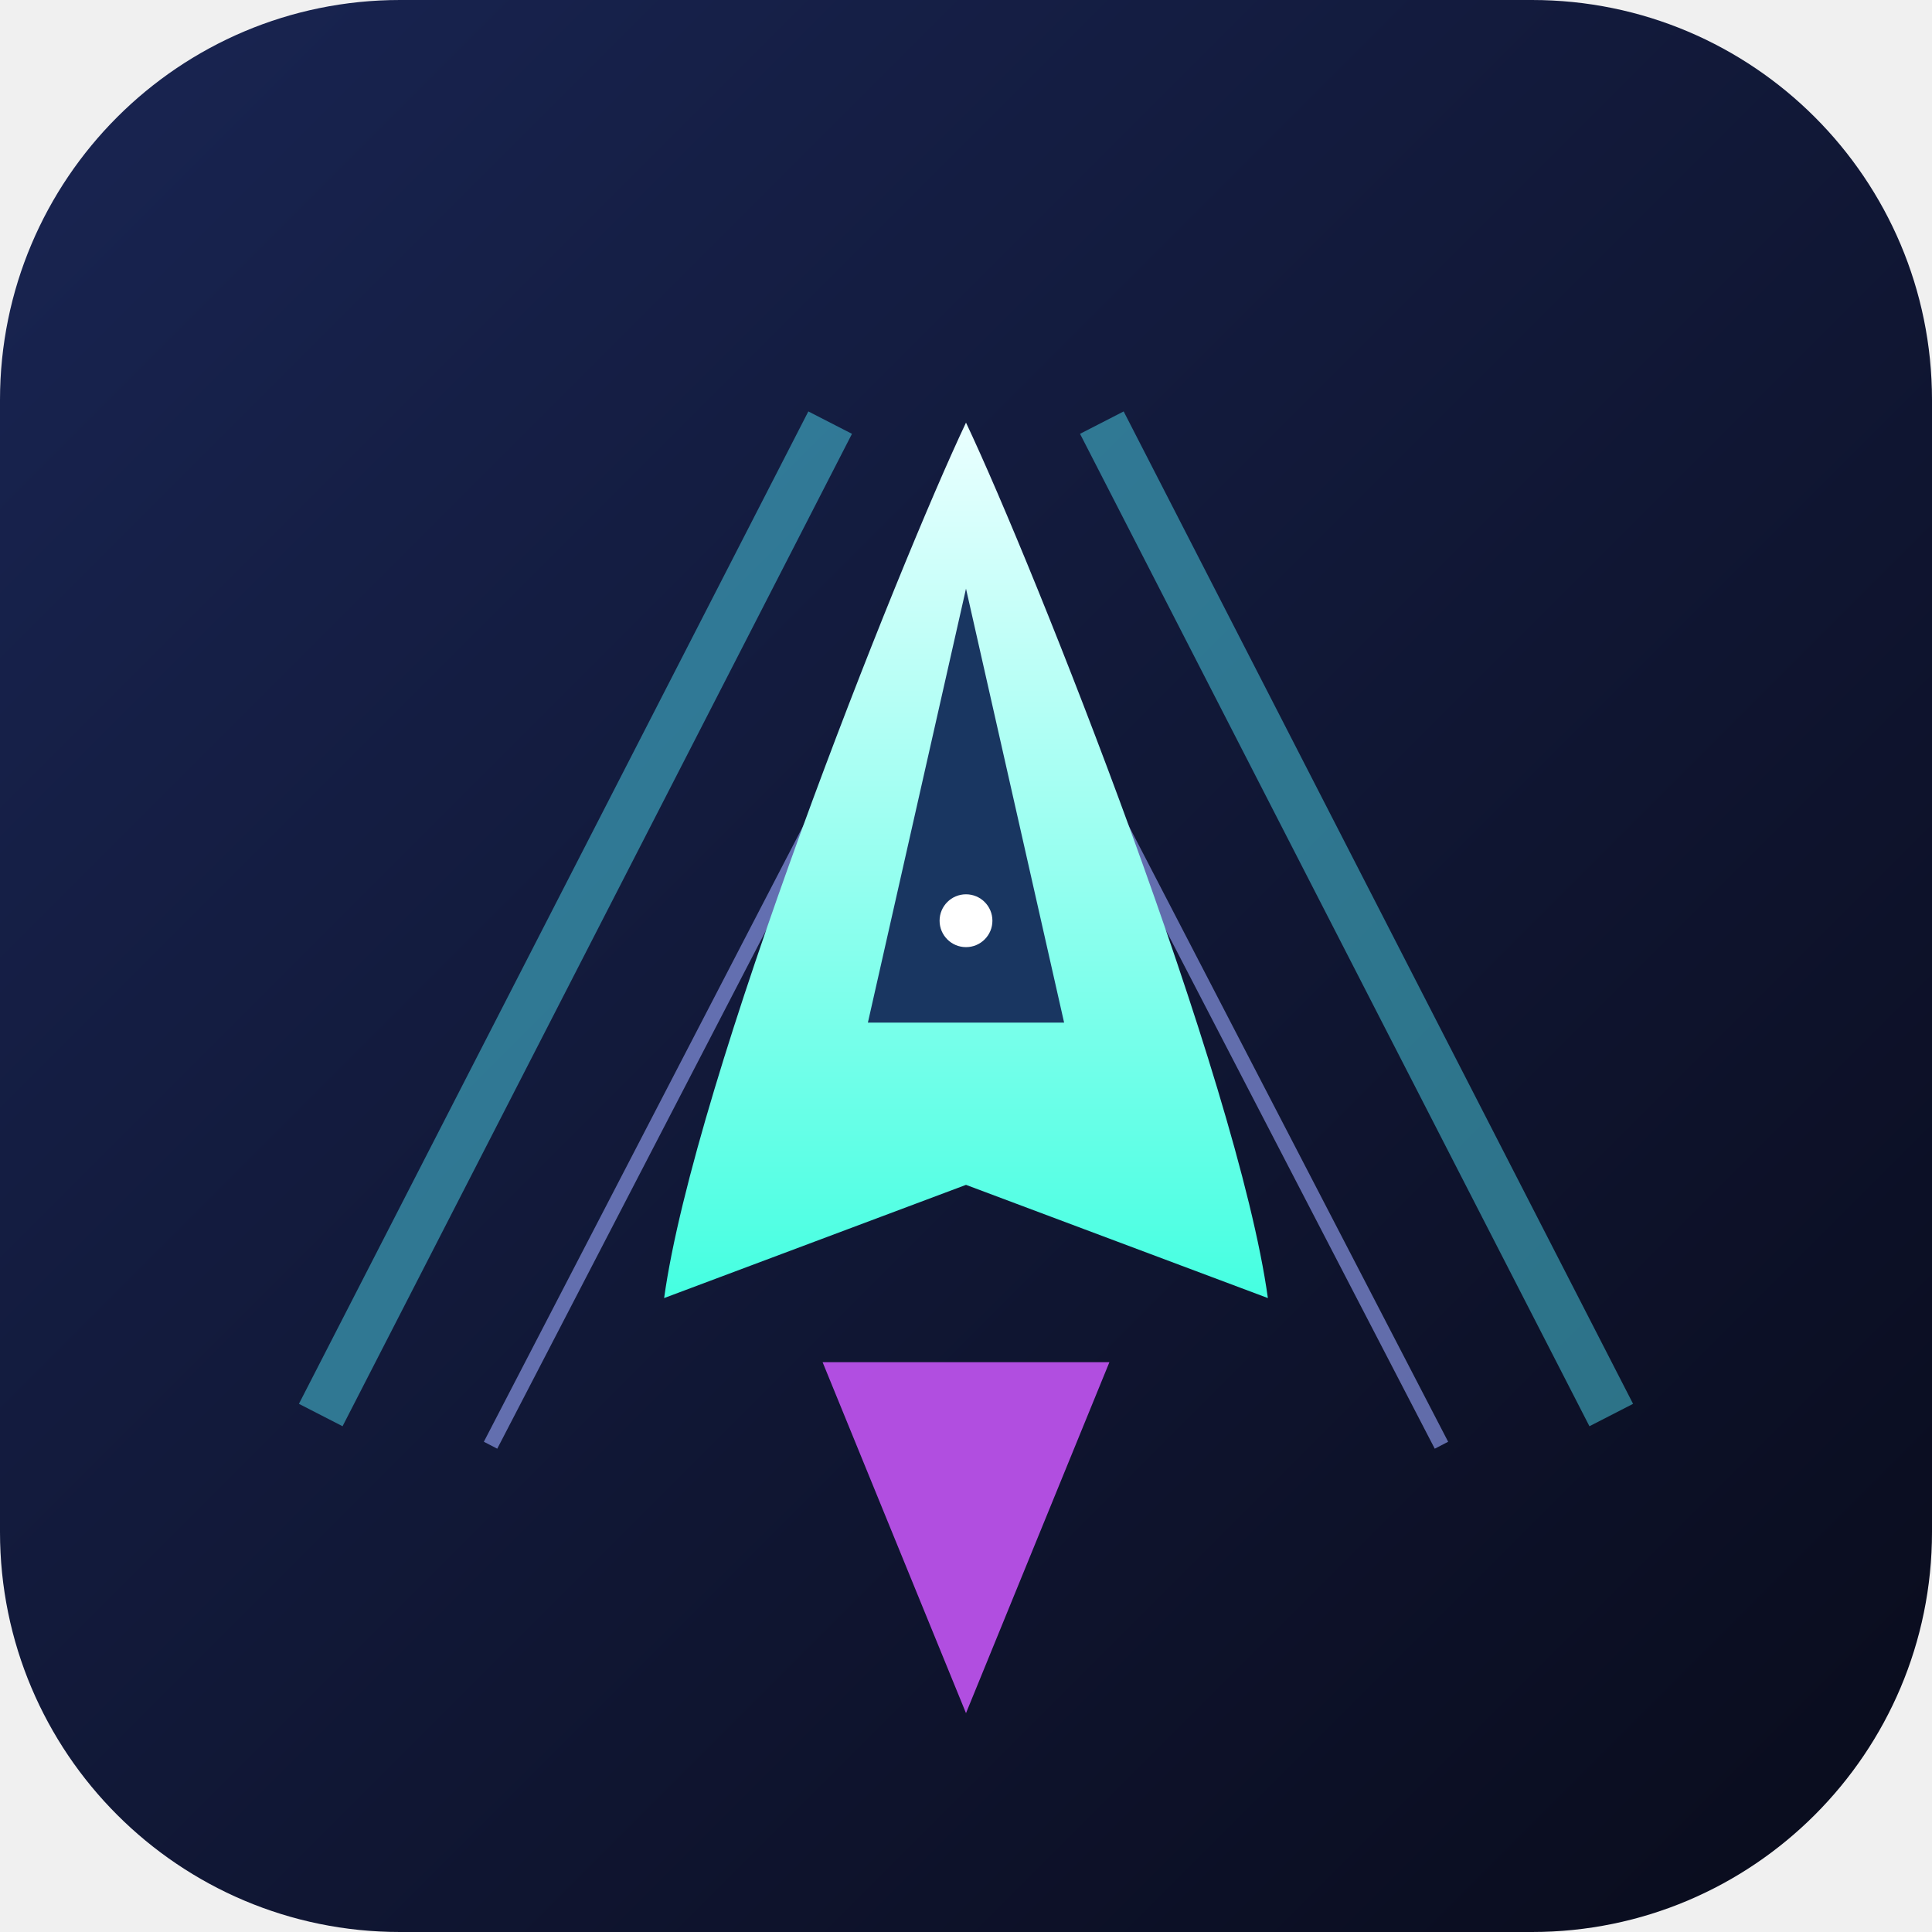
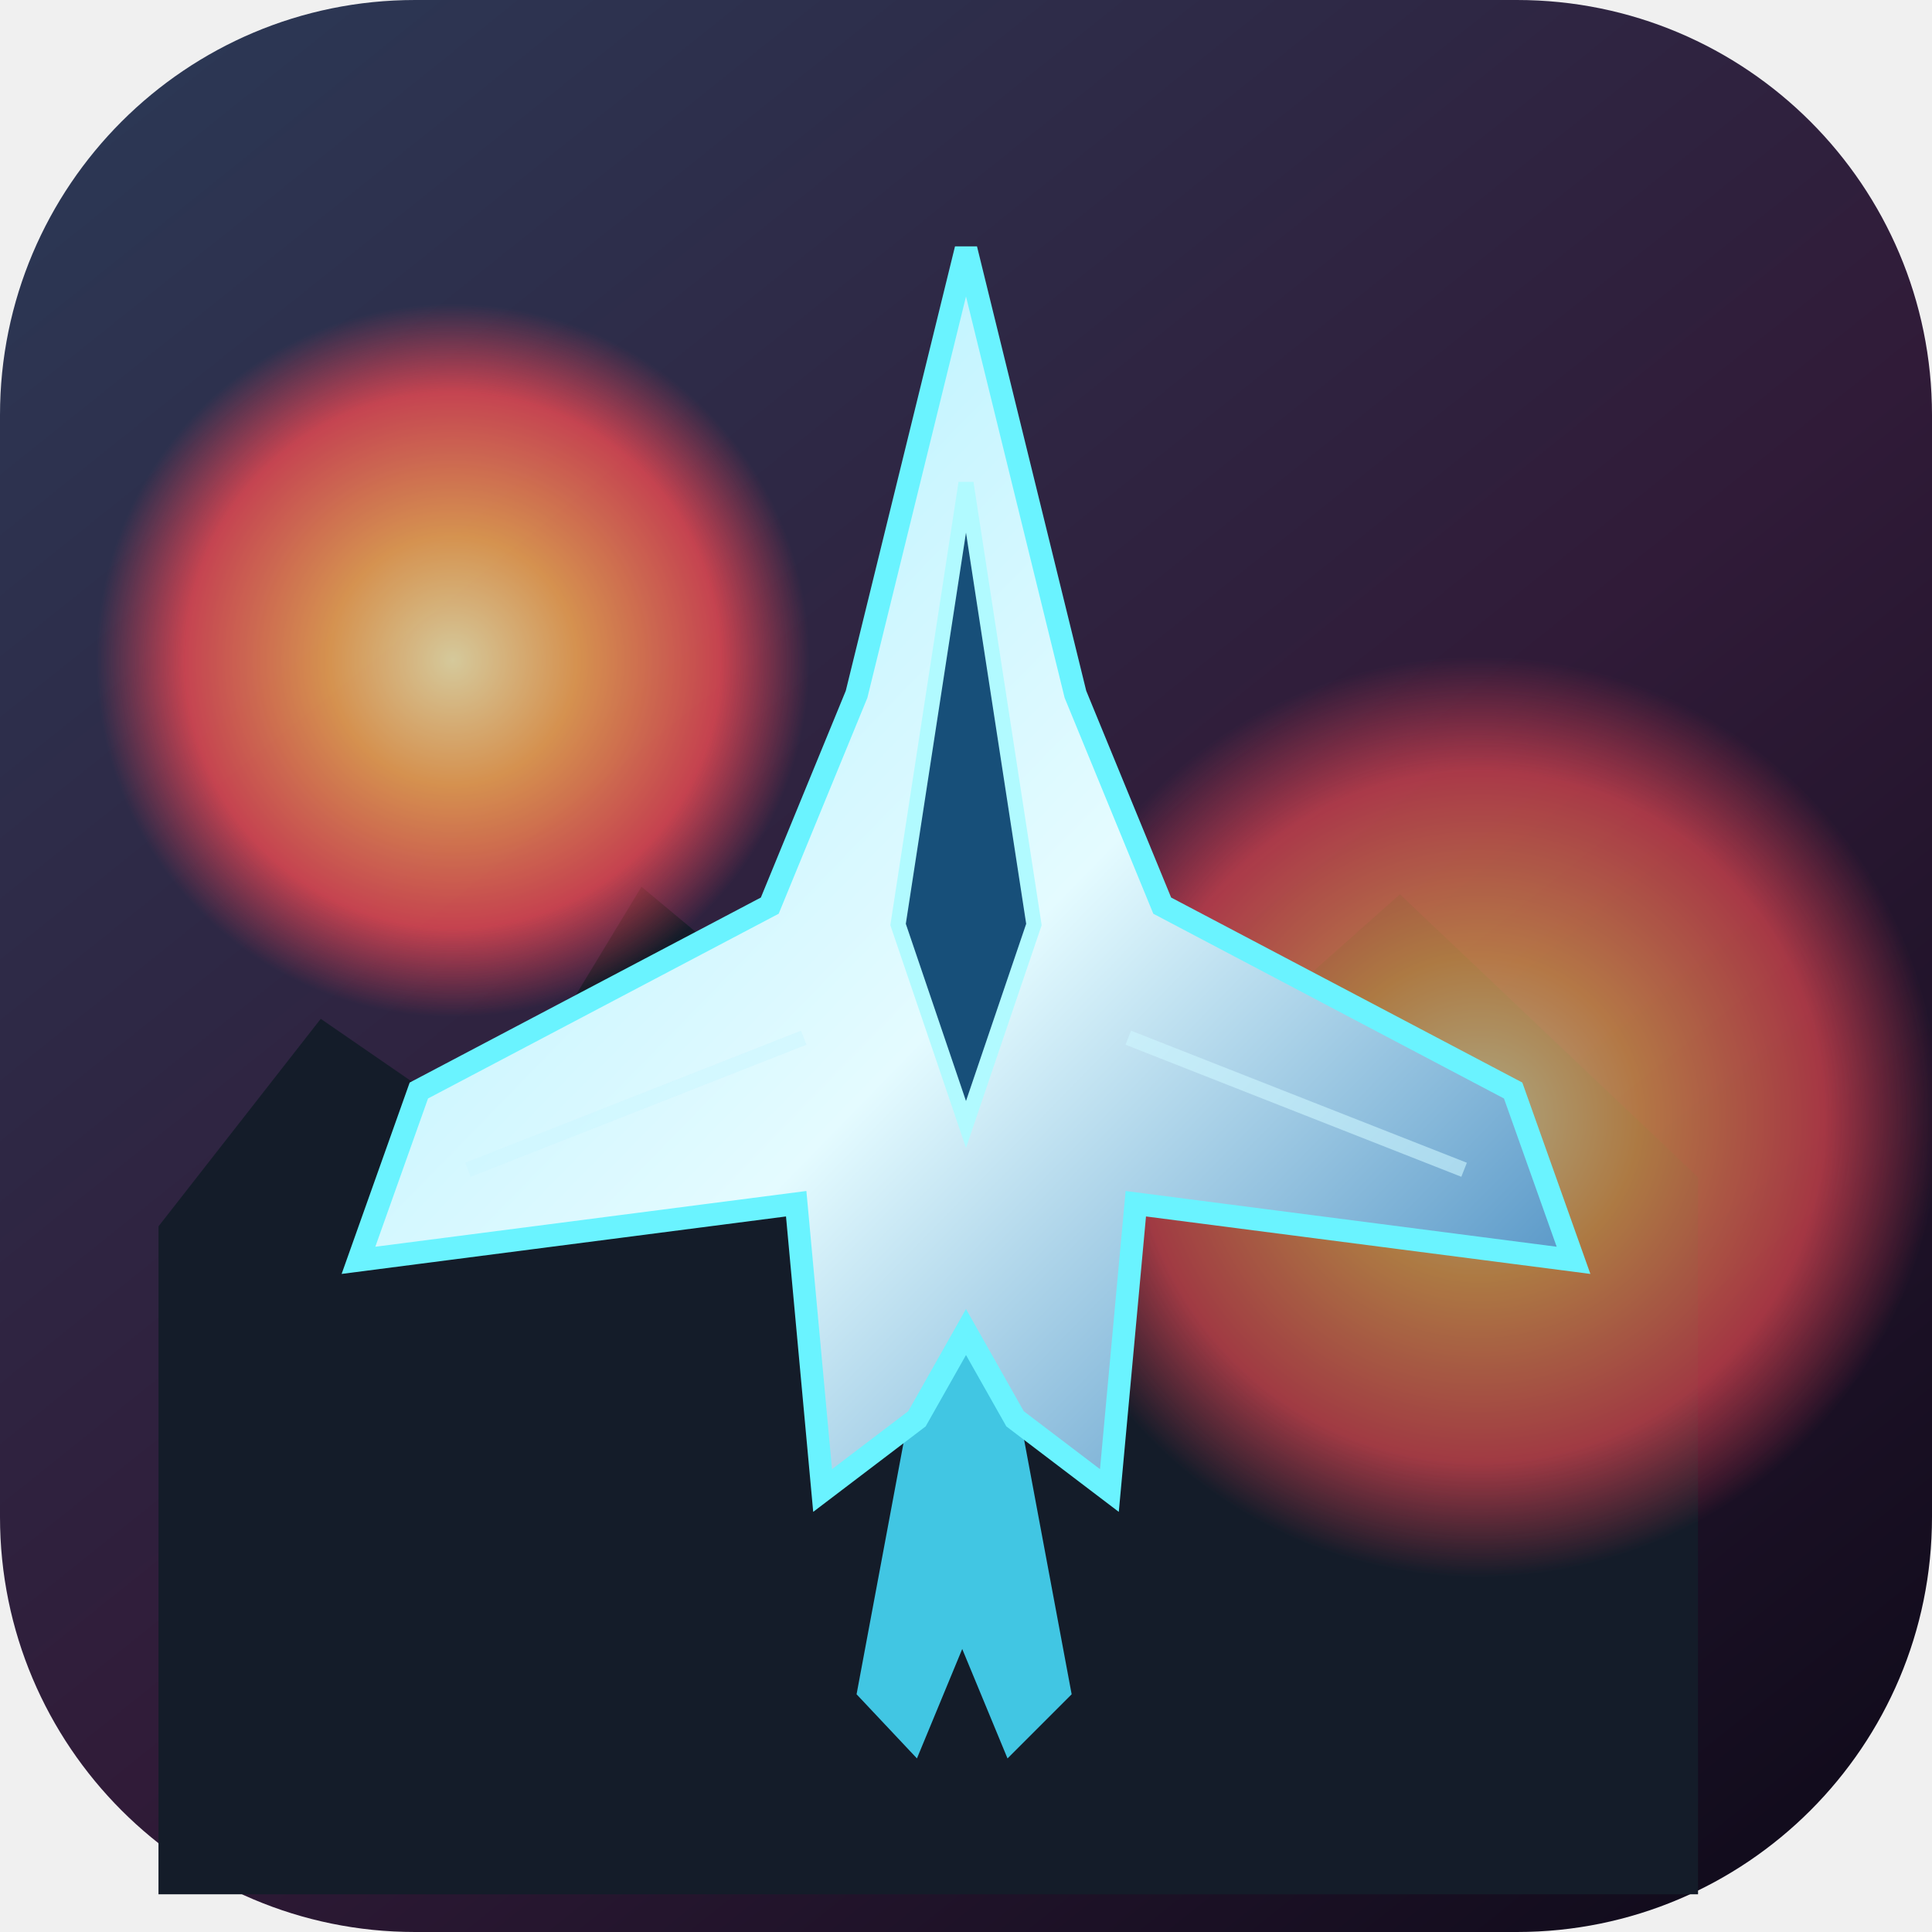
<svg xmlns="http://www.w3.org/2000/svg" viewBox="0 0 512 512">
  <defs>
-     <linearGradient id="bg" x1="0" y1="0" x2="1" y2="1">
-       <stop stop-color="#192553" />
-       <stop offset="1" stop-color="#090b1b" />
+     <linearGradient id="bg" x1=".1" y1="0" x2=".9" y2="1">
+       <stop stop-color="#2c3855" />
+       <stop offset=".55" stop-color="#301b38" />
+       <stop offset="1" stop-color="#100b1b" />
    </linearGradient>
-     <linearGradient id="ship" x1="0" y1="0" x2="0" y2="1">
-       <stop stop-color="#eaffff" />
-       <stop offset="1" stop-color="#45ffe1" />
+     <linearGradient id="jet" x1="0" y1="0" x2="1" y2="1">
+       <stop stop-color="#a7eeff" />
+       <stop offset=".55" stop-color="#e4fbff" />
+       <stop offset="1" stop-color="#367fba" />
    </linearGradient>
+     <radialGradient id="blast">
+       <stop stop-color="#fff1b0" />
+       <stop offset=".35" stop-color="#ffab51" />
+       <stop offset=".75" stop-color="#eb4a52" />
+       <stop offset="1" stop-color="#f8425900" />
+     </radialGradient>
  </defs>
-   <rect width="512" height="512" rx="106" fill="url(#bg)" />
-   <path d="M85 375 220 112M427 375 292 112" stroke="#55eaff" stroke-width="13" opacity=".45" />
-   <path d="M130 383 228 194M382 383 284 194" stroke="#9aa8ff" stroke-width="4" opacity=".6" />
-   <path d="M256 112c-18 38-72 174-80 232l80-30 80 30c-8-58-62-194-80-232Z" fill="url(#ship)" />
-   <path d="m256 156-26 115h52z" fill="#193661" />
-   <path d="M218 361h76l-38 93Z" fill="#ce58ff" opacity=".85" />
-   <circle cx="256" cy="244" r="7" fill="#fff" />
+   <rect width="512" height="512" rx="110" fill="url(#bg)" />
+   <path d="M42 325 85 270 130 301 170 235 212 270 266 220 317 285 371 237 450 312v190H42Z" fill="#141c29" />
+   <circle cx="120" cy="175" r="95" fill="url(#blast)" opacity=".8" />
+   <circle cx="392" cy="296" r="122" fill="url(#blast)" opacity=".65" />
+   <path d="M244 358 227 449 243 466 255 437 267 466 284 449 267 358Z" fill="#46d8f7" opacity=".9" />
+   <path d="M256 66 285 184 308 240 401 289 417 334 301 319 294 395 269 376 256 353 243 376 218 395 211 319 95 334 111 289 204 240 227 184Z" fill="url(#jet)" stroke="#6af3ff" stroke-width="6" />
+   <path d="M256 128 274 245 256 298 238 245Z" fill="#174f79" stroke="#b1faff" stroke-width="4" />
+   <path d="M124 310 213 275M388 310 299 275" stroke="#cdf6ff" stroke-width="4" opacity=".6" />
</svg>
